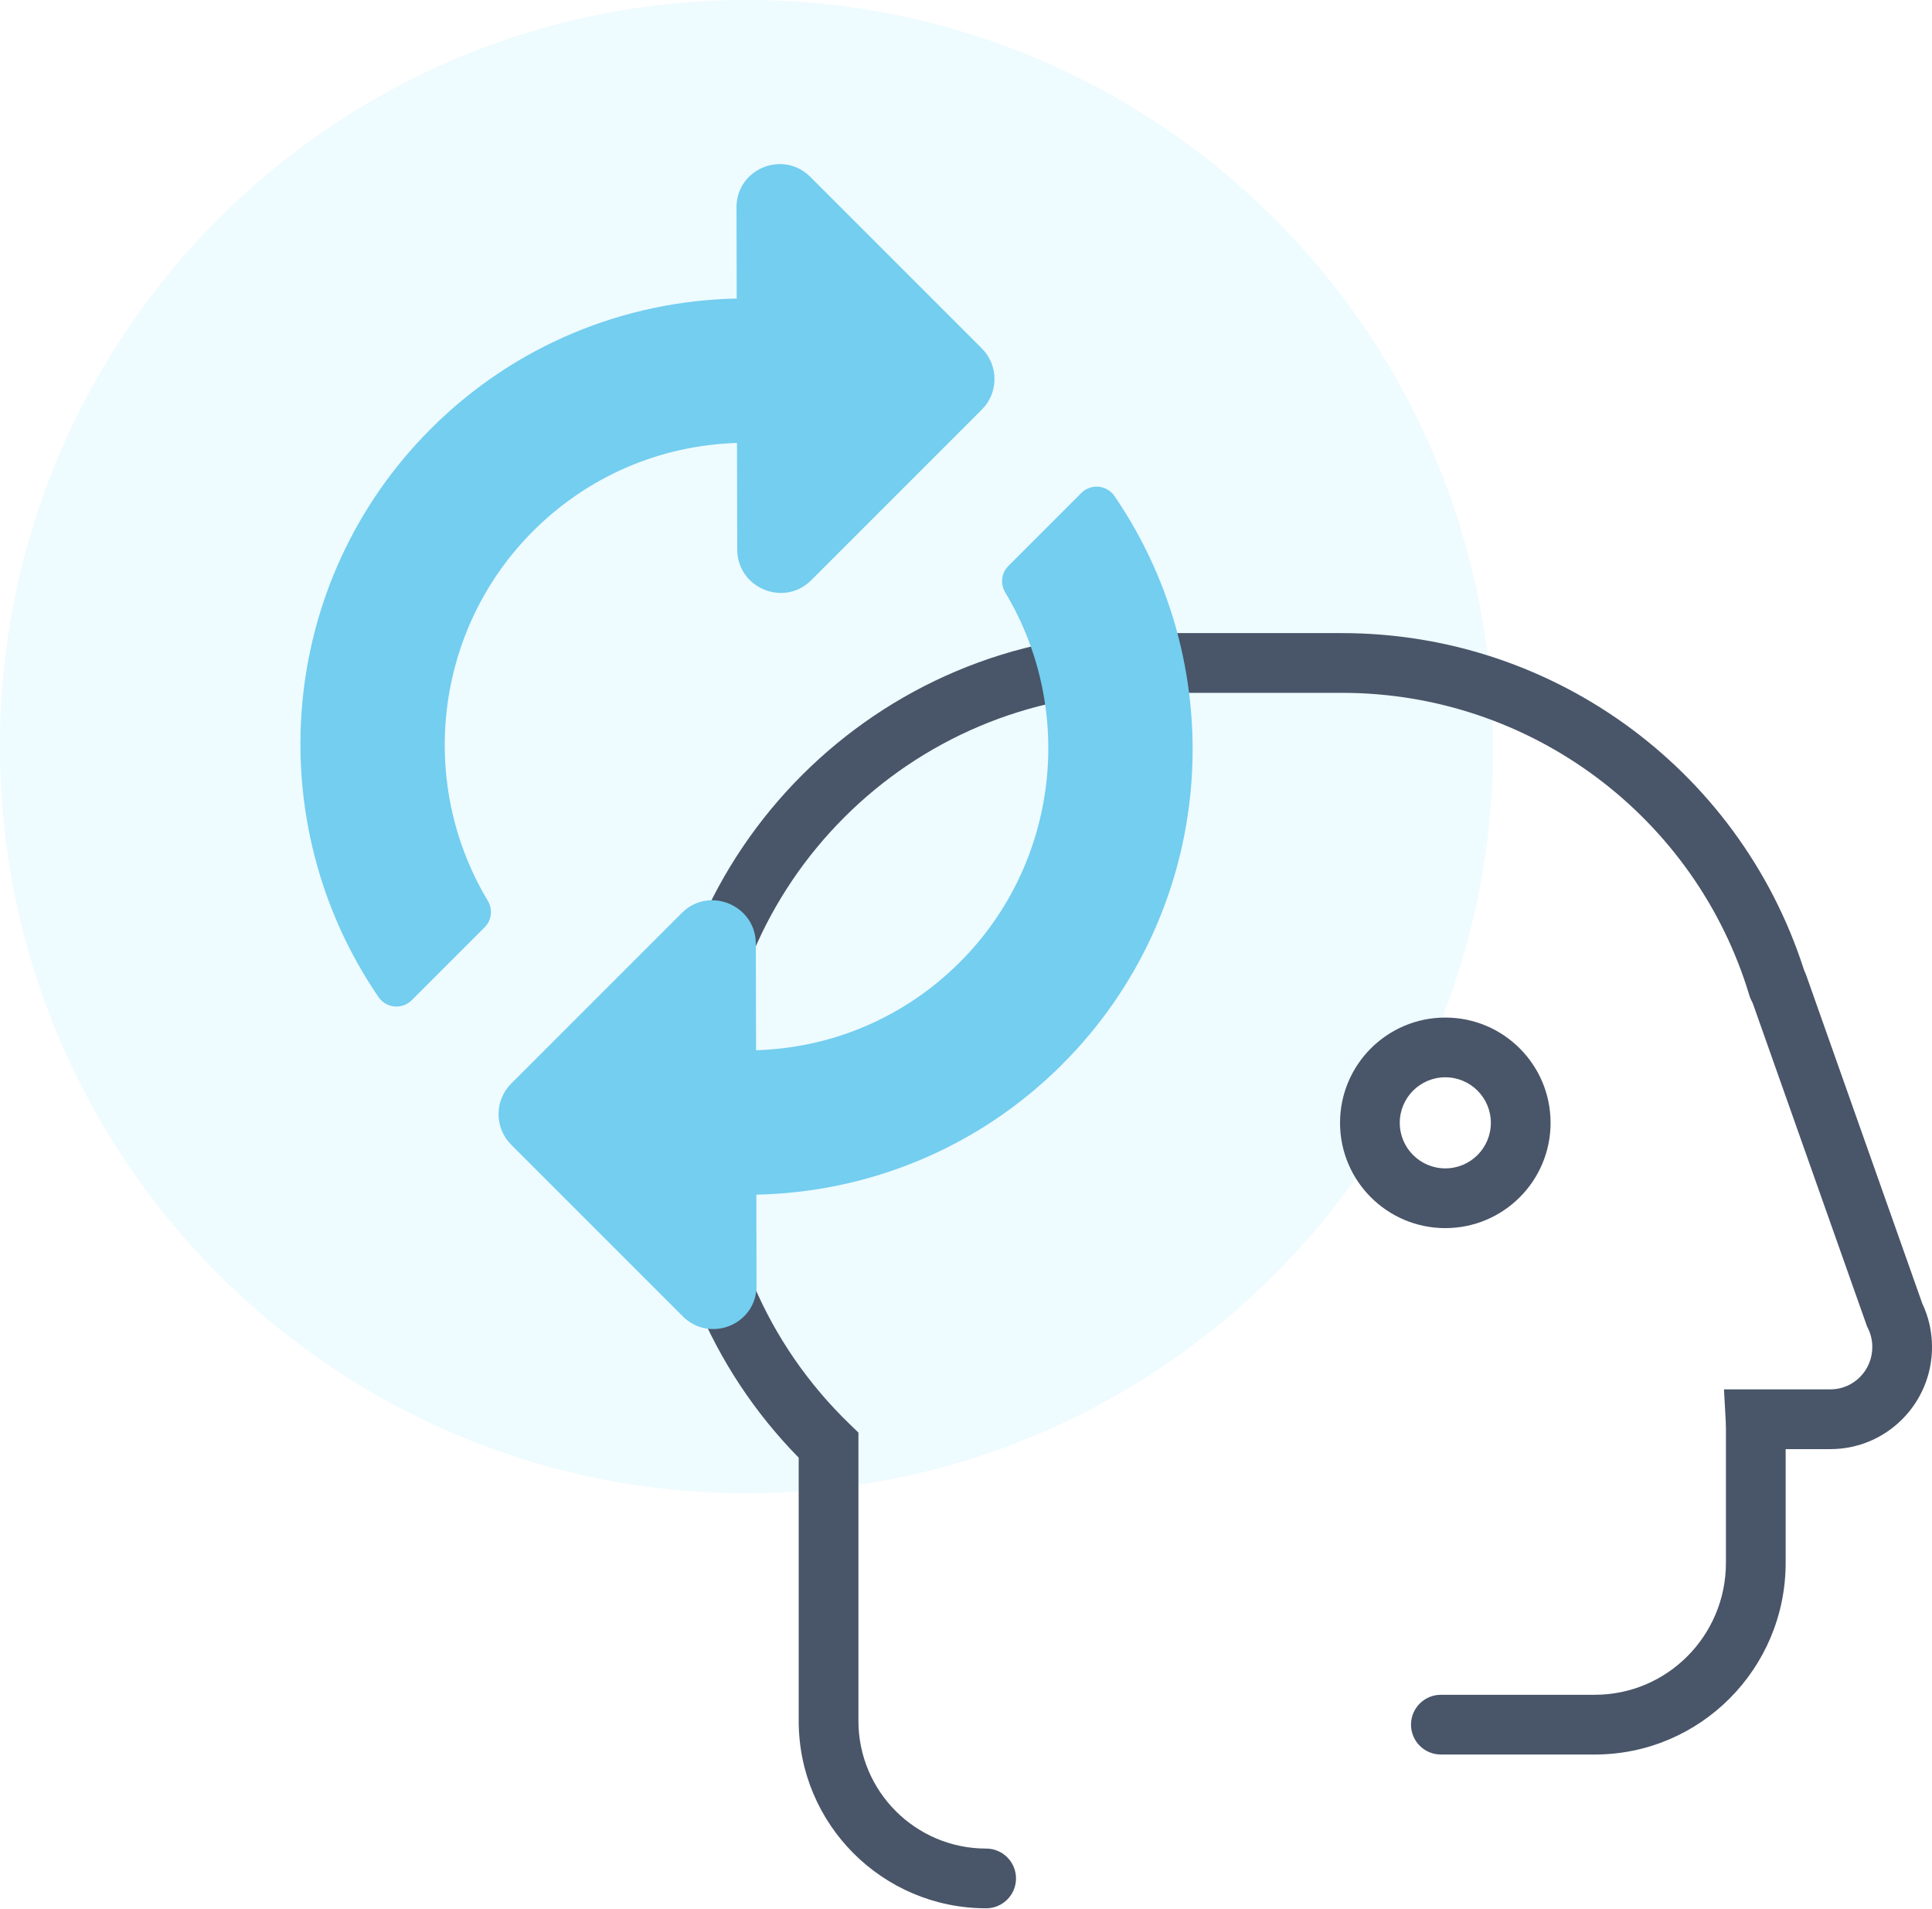
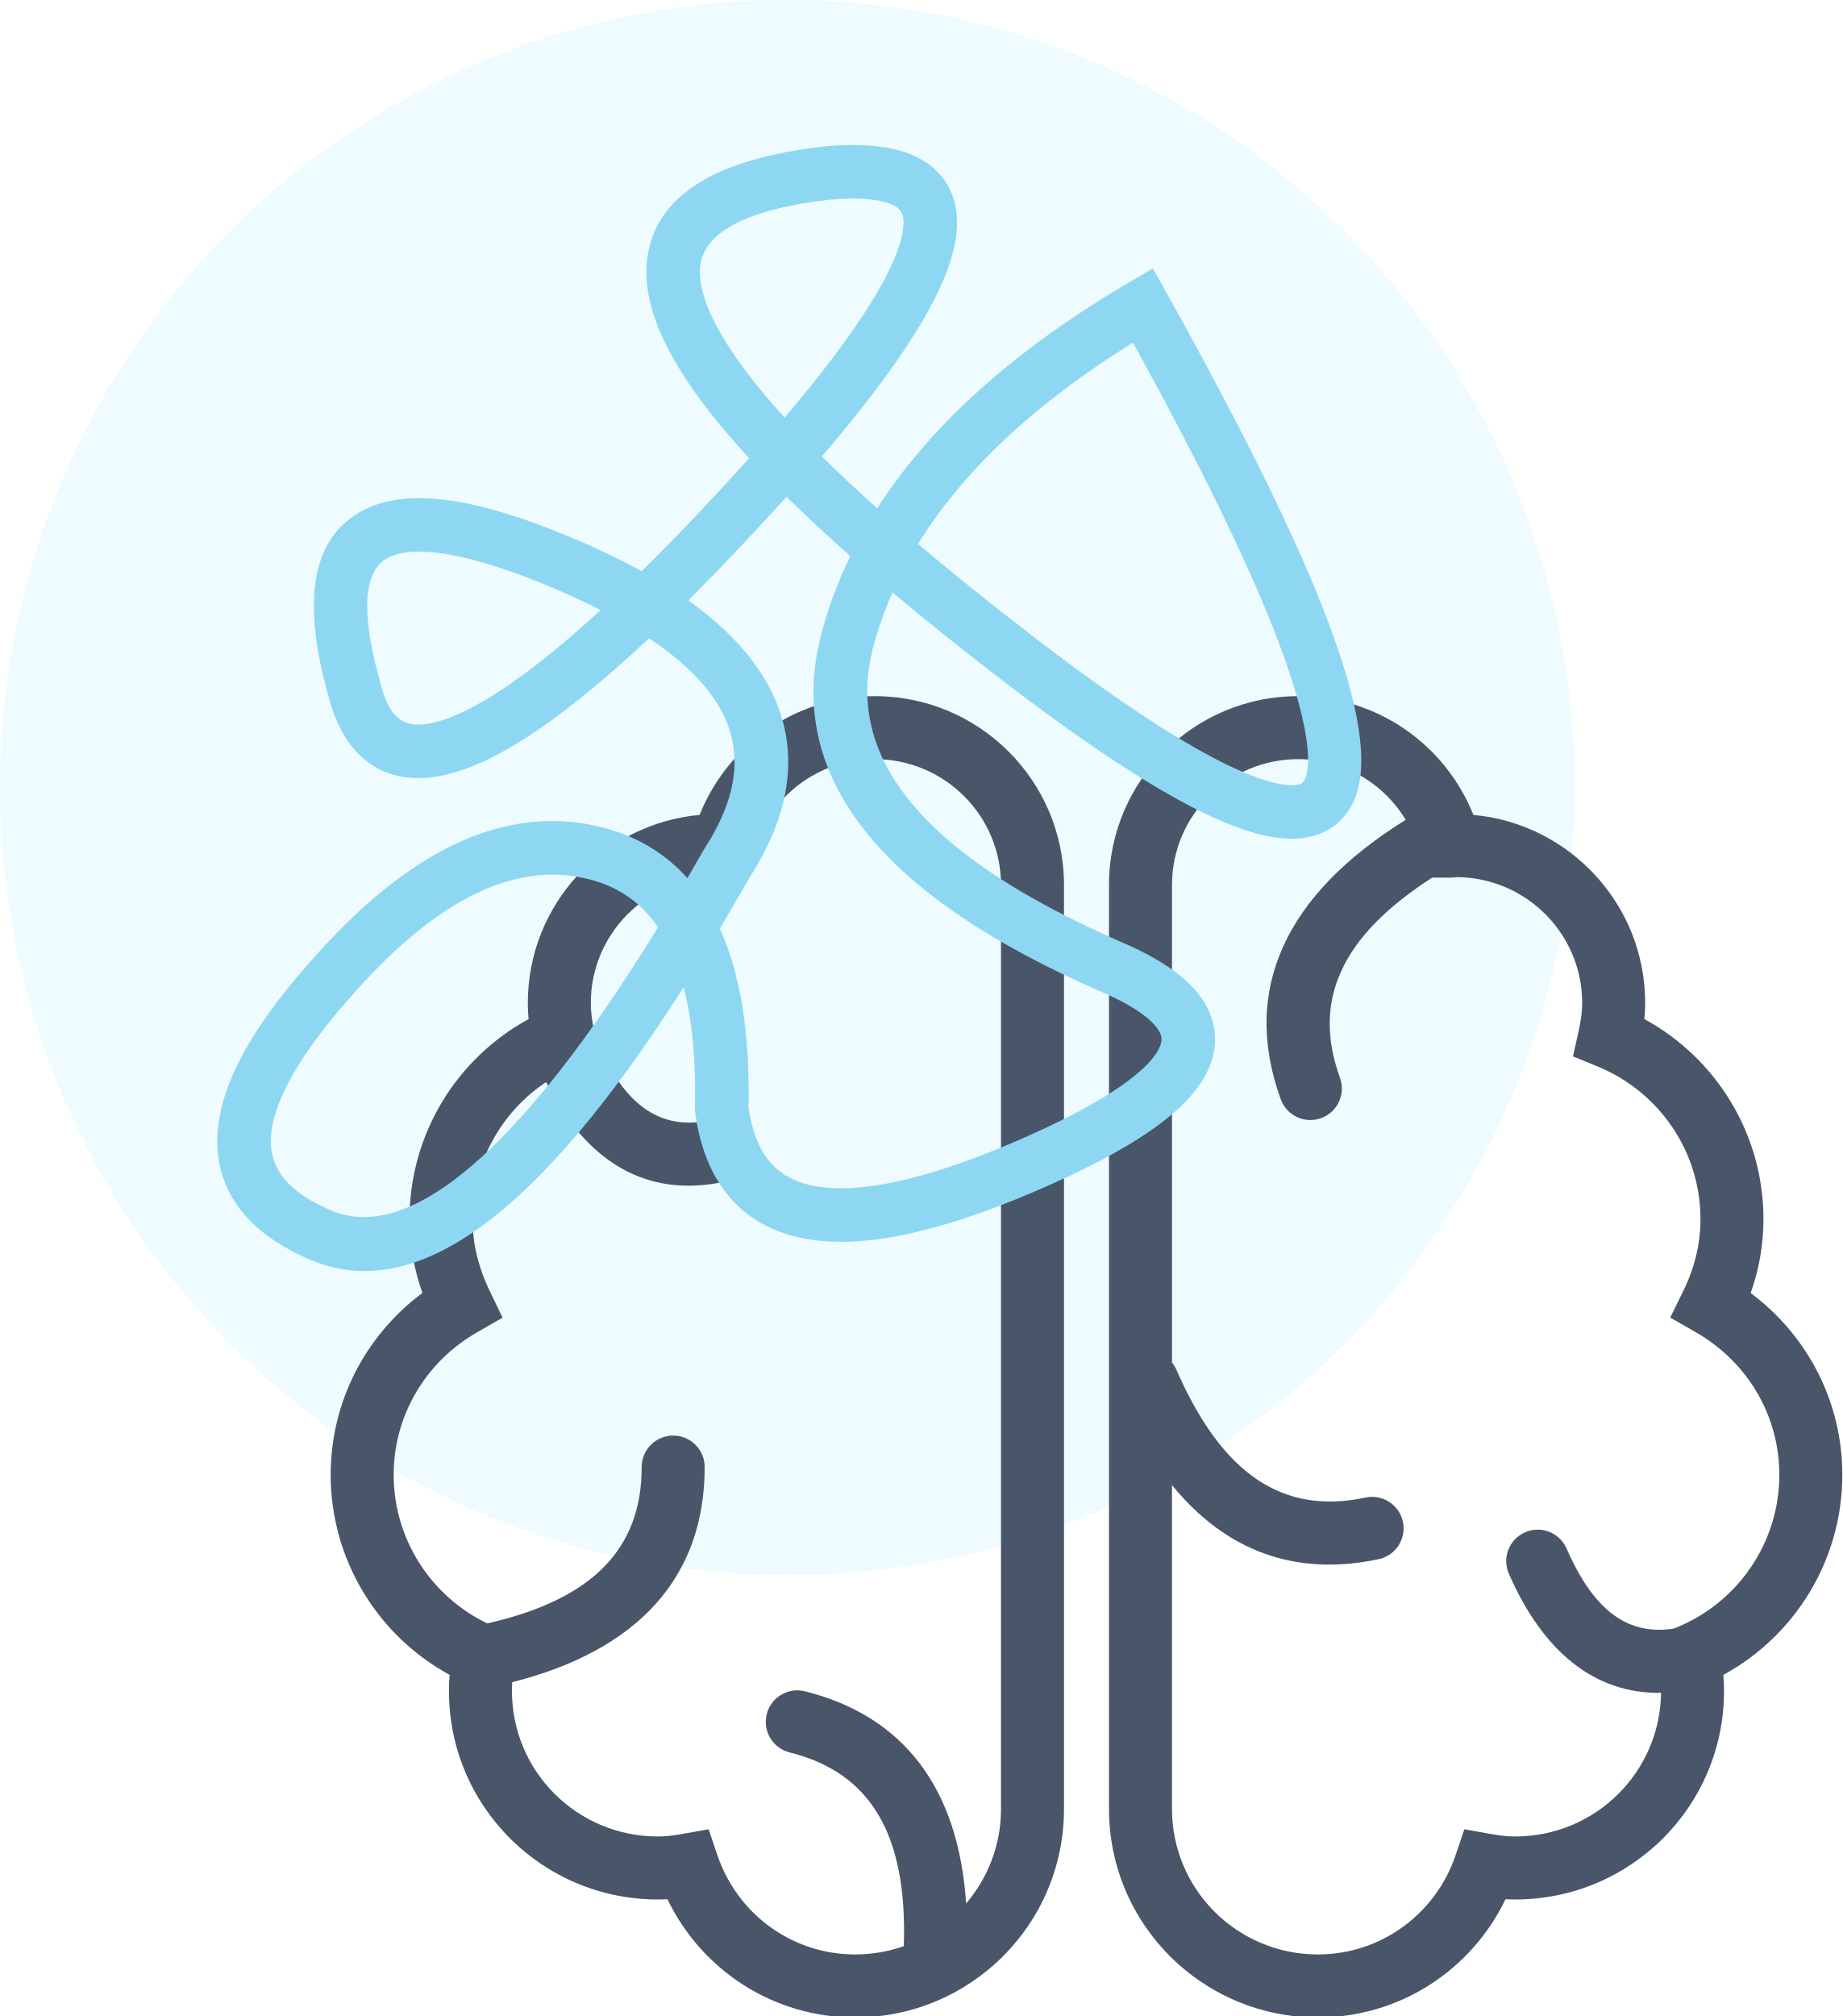
- <svg xmlns="http://www.w3.org/2000/svg" width="647px" height="639px" viewBox="0 0 647 639" version="1.1">
-   <g id="Icons---What-to-expect" stroke="none" stroke-width="1" fill="none" fill-rule="evenodd">
-     <g id="addiction---w/-border-width">
-       <g id="what-to-expect-addiction">
-         <circle id="bg-icon" fill="#EEFBFF" cx="250" cy="250" r="250" />
-         <g id="icon-head" transform="translate(231, 222)" fill="#495568" fill-rule="nonzero">
-           <path d="M381.962,263.243 C400.777,263.243 416.01,247.932 416.01,229.071 C416.01,223.937 414.874,218.946 412.718,214.399 L373.889,104.605 C372.047,99.398 366.334,96.67 361.127,98.511 C355.92,100.353 353.192,106.066 355.033,111.273 L394.253,222.173 L394.526,222.721 C395.497,224.67 396.01,226.823 396.01,229.071 C396.01,236.909 389.709,243.243 381.962,243.243 L346.335,243.243 L346.921,253.797 C346.967,254.631 346.991,255.468 346.991,256.309 L346.991,301.308 C346.991,325.729 327.315,345.506 303.069,345.506 L251.528,345.506 C246.005,345.506 241.528,349.983 241.528,355.506 C241.528,361.029 246.005,365.506 251.528,365.506 L303.069,365.506 C338.383,365.506 366.991,336.752 366.991,301.308 L366.991,263.243 L381.962,263.243 Z" id="Path" />
-           <path d="M36.473,266.11 L36.473,354.241 C36.473,388.902 64.578,417 99.247,417 C104.77,417 109.247,412.523 109.247,407 C109.247,401.477 104.77,397 99.247,397 C75.623,397 56.473,377.855 56.473,354.241 L56.473,257.706 L53.424,254.758 C25.846,228.093 10,191.516 10,152.393 C10,73.752 73.768,10 152.431,10 L218.422,10 C281.718,10 336.894,51.648 354.842,111.324 C356.433,116.613 362.01,119.611 367.299,118.02 C372.587,116.429 375.585,110.852 373.995,105.564 C353.521,37.49 290.604,-10 218.422,-10 L152.431,-10 C62.723,-10 -10,62.705 -10,152.393 C-10,195.531 6.919,236 36.473,266.11 Z" id="Path" />
-           <path d="M253.013,189.238 C272.482,189.238 288.265,173.456 288.265,153.987 C288.265,134.518 272.482,118.735 253.013,118.735 C233.544,118.735 217.762,134.518 217.762,153.987 C217.762,173.456 233.544,189.238 253.013,189.238 Z M253.013,169.238 C244.59,169.238 237.762,162.41 237.762,153.987 C237.762,145.563 244.59,138.735 253.013,138.735 C261.437,138.735 268.265,145.563 268.265,153.987 C268.265,162.41 261.437,169.238 253.013,169.238 Z" id="Path" />
-         </g>
-         <path d="M319.644,175.846 C300.795,158.125 276.335,148.41 250.386,148.433 C203.685,148.474 163.368,180.628 152.237,225.23 C151.426,228.477 148.546,230.769 145.212,230.769 L110.663,230.769 C106.143,230.769 102.709,226.648 103.545,222.187 C116.59,152.625 177.412,100 250.477,100 C290.54,100 326.921,115.823 353.766,141.583 L375.299,119.96 C384.414,110.807 400,117.29 400,130.235 L400,211.396 C400,219.421 393.522,225.926 385.53,225.926 L304.704,225.926 C291.813,225.926 285.357,210.275 294.472,201.122 L319.644,175.846 Z M114.47,274.073 L195.296,274.073 C208.187,274.073 214.643,289.724 205.528,298.878 L180.356,324.154 C199.204,341.876 223.666,351.591 249.616,351.567 C296.293,351.525 336.626,319.393 347.763,274.77 C348.573,271.523 351.454,269.231 354.787,269.231 L389.337,269.231 C393.857,269.231 397.291,273.352 396.455,277.813 C383.409,347.375 322.588,400 249.522,400 C209.46,400 173.078,384.177 146.234,358.417 L124.701,380.039 C115.586,389.193 100,382.71 100,369.765 L100,288.603 C100,280.578 106.478,274.073 114.47,274.073 Z" id="icon-cycle" fill="#73CEF0" fill-rule="nonzero" transform="translate(250, 250) rotate(-45) translate(-250, -250) " />
-       </g>
+ <svg xmlns="http://www.w3.org/2000/svg" width="585px" height="640px" viewBox="0 0 585 640" version="1.1">
+   <g id="addiction---icon" stroke="none" stroke-width="1" fill="none" fill-rule="evenodd">
+     <g id="what-to-expect-addiction" fill="#EEFBFF">
+       <circle id="bg-icon" cx="250" cy="250" r="250" />
    </g>
+     <path d="M154.736,515.371 C188.357,507.72 203.756,491.564 203.756,465.737 C203.756,460.214 208.233,455.737 213.756,455.737 C219.279,455.737 223.756,460.214 223.756,465.737 C223.756,500.793 202.516,523.919 162.651,534.032 C162.592,534.97 162.562,535.905 162.562,536.837 C162.562,562.359 183.276,583.011 208.905,583.011 C211.18,583.011 213.62,582.752 216.534,582.231 L225.012,580.714 L227.769,588.874 C234.108,607.635 251.517,620.46 271.508,620.46 C276.939,620.46 282.15,619.533 286.99,617.828 C288.189,582.126 276.265,562.69 250.741,556.326 C245.382,554.99 242.121,549.562 243.458,544.204 C244.794,538.845 250.221,535.584 255.58,536.92 C287.199,544.803 304.375,568.002 306.773,604.267 C313.683,596.203 317.851,585.734 317.851,574.286 L317.851,280.933 C317.851,258.921 299.876,241 277.768,241 C259.382,241 243.626,253.462 239.092,271.095 L237.162,278.605 L229.407,278.605 C228.593,278.605 228.069,278.557 227.305,278.451 C205.372,278.656 187.603,296.497 187.603,318.382 C187.603,321.246 187.957,324.113 188.646,326.923 L189.675,331.121 C198.787,351.642 210.162,358.916 225.642,355.625 C231.044,354.477 236.355,357.925 237.503,363.327 C238.651,368.73 235.203,374.04 229.8,375.188 C205.478,380.358 186.155,369.031 173.408,343.506 C159.068,353.065 150.041,369.215 150.041,387.039 C150.041,394.805 151.93,402.436 155.543,409.922 L159.591,418.311 L151.51,422.943 C135.194,432.297 125,449.302 125,468.179 C125,488.527 136.778,506.739 154.736,515.371 Z M372.149,432.57 C372.715,433.261 373.196,434.041 373.572,434.899 C388.203,468.359 407.586,480.946 433.611,475.415 C439.013,474.266 444.323,477.715 445.471,483.117 C446.619,488.519 443.171,493.829 437.769,494.978 C411.343,500.595 389.226,492.399 372.149,471.46 L372.149,574.286 C372.149,599.808 392.863,620.46 418.492,620.46 C438.483,620.46 455.892,607.635 462.231,588.874 L464.988,580.714 L473.466,582.231 C476.38,582.752 478.82,583.011 481.095,583.011 C506.534,583.011 527.13,562.665 527.435,537.405 C506.543,537.757 490.034,524.569 479.117,499.604 C476.904,494.543 479.212,488.648 484.272,486.435 C489.333,484.222 495.229,486.53 497.441,491.59 C506.168,511.547 516.974,519.226 531.498,517.017 L532.529,516.592 C552.016,508.552 565,489.543 565,468.179 C565,449.302 554.806,432.297 538.49,422.943 L530.347,418.275 L534.491,409.853 C538.087,402.545 539.959,394.916 539.959,387.039 C539.959,365.612 526.914,346.605 507.275,338.558 L499.471,335.361 L501.306,327.129 C502.03,323.882 502.397,321.03 502.397,318.382 C502.397,296.487 484.611,278.639 462.664,278.451 C462.403,278.487 462.283,278.502 462.058,278.525 C461.58,278.576 461.107,278.605 460.593,278.605 L454.781,278.605 C425.639,297.331 416.631,317.819 425.485,342.146 C427.374,347.336 424.698,353.074 419.508,354.963 C414.318,356.852 408.58,354.176 406.691,348.986 C394.063,314.292 408.101,283.975 446.366,260.267 C439.301,248.574 426.566,241 412.232,241 C390.095,241 372.149,258.873 372.149,280.933 L372.149,432.57 Z M277.768,221 C310.908,221 337.851,247.862 337.851,280.933 L337.851,574.286 C337.851,610.867 308.169,640.46 271.508,640.46 C245.654,640.46 222.816,625.507 211.94,602.922 C210.923,602.981 209.915,603.011 208.905,603.011 C172.244,603.011 142.562,573.418 142.562,536.837 C142.562,535.125 142.631,533.414 142.767,531.703 C119.838,519.2 105,495.045 105,468.179 C105,445.04 116.051,423.933 134.13,410.465 C131.452,402.874 130.041,395.047 130.041,387.039 C130.041,360.161 144.876,336.05 167.844,323.523 C167.684,321.816 167.603,320.1 167.603,318.382 C167.603,287.175 191.595,261.497 222.145,258.702 C231.11,236.281 252.835,221 277.768,221 Z M585,468.179 C585,495.045 570.162,519.2 547.233,531.703 C547.369,533.414 547.438,535.125 547.438,536.837 C547.438,573.418 517.756,603.011 481.095,603.011 C480.085,603.011 479.077,602.981 478.06,602.922 C467.184,625.507 444.346,640.46 418.492,640.46 C381.831,640.46 352.149,610.867 352.149,574.286 L352.149,280.933 C352.149,247.809 379.067,221 412.232,221 C437.165,221 458.89,236.281 467.855,258.702 C498.405,261.497 522.397,287.175 522.397,318.382 C522.397,320.084 522.309,321.788 522.138,323.513 C545.116,336.037 559.959,360.154 559.959,387.039 C559.959,395.097 558.565,402.945 555.897,410.485 C573.96,423.954 585,445.051 585,468.179 Z" id="Combined-Shape" fill="#495568" fill-rule="nonzero" />
+     <path d="M200.565,232.448 C206.643,233.394 212.703,233.866 218.75,233.866 C255.316,233.866 278.957,201.31 289.114,132.628 C290.915,120.695 293.978,111.689 298.652,105.504 C304.199,98.165 312.025,94.913 320.918,96.388 C335.184,98.754 351.982,113.323 372.942,140.052 C393.591,166.385 404.695,188.405 405.967,206.647 C407.363,226.668 396.934,241.641 376.281,250.216 L375.676,250.468 L375.039,250.623 C360.289,254.227 348.211,258.726 338.794,264.045 C419.33,289.537 458.266,319.447 453.06,356.195 C450.074,377.275 440.042,390.757 423.193,394.724 C407.77,398.355 387.675,393.608 362.538,381.104 C319.051,359.969 296.464,333.389 296.464,301.335 C296.464,290.475 299.356,280.597 305.048,271.866 C301.88,271.004 298.657,270.146 295.378,269.292 L295.131,269.228 L294.888,269.149 C265.107,259.458 245.927,269.979 234.637,303.338 C264.177,321.695 283.183,337.752 291.845,352.091 C302.697,370.056 297.711,386.381 278.612,396.986 C252.698,412.389 232.84,415.229 219.99,402.678 C208.153,391.117 205.495,368.414 210.333,334.094 C211.497,325.839 212.946,318.189 214.687,311.141 C205.653,305.819 195.719,300.284 184.886,294.538 C180.175,292.039 175.612,289.671 171.196,287.432 C152.46,317.046 135.059,333.125 117.769,335.162 C97.717,337.524 81.877,321.57 69.463,290.153 L69.387,289.951 C64.704,277.16 63.274,266.858 65.576,258.704 C68.288,249.098 75.883,243.39 86.669,242.119 C102.909,240.206 128.543,247.999 164.672,265.265 C168.378,258.769 172.167,251.696 176.035,244.048 C145.974,234.468 115.981,214.835 86.009,185.293 L79.824,179.197 L86.051,173.144 C156.922,104.267 201.586,71.452 225.008,73.608 C233.148,74.357 239.274,79.041 242.299,86.728 C244.783,93.042 245.181,101.247 243.814,111.551 C241.307,130.459 232.616,157.624 217.751,193.358 C211.885,207.458 206.157,220.488 200.565,232.448 Z M192.851,248.521 L192.816,248.512 C188.45,257.27 184.169,265.35 179.969,272.755 L180.072,272.806 L180.041,272.857 C184.19,274.97 188.46,277.19 192.852,279.52 C202.372,284.57 211.227,289.468 219.42,294.217 L219.45,294.114 L219.817,294.336 C234.437,255.281 261.968,240.661 299.902,252.903 C306.007,254.494 311.927,256.101 317.661,257.724 L317.674,257.712 L317.871,257.769 C330.195,247.639 347.694,239.873 370.342,234.272 C384.146,228.378 389.856,219.996 389.008,207.829 C388.024,193.715 378.305,174.441 359.565,150.542 C341.135,127.04 326.783,114.593 318.137,113.159 C315.574,112.734 314.004,113.386 312.215,115.754 C309.552,119.277 307.339,125.782 305.927,135.14 C294.693,211.109 265.822,250.866 218.75,250.866 C210.15,250.866 201.539,250.033 192.924,248.37 L192.851,248.521 Z M313.464,301.335 C313.464,325.73 331.736,347.233 370.039,365.848 C392.024,376.784 408.589,380.697 419.297,378.177 C428.578,375.991 434.146,368.509 436.228,353.81 C439.975,327.362 403.044,300.785 322.537,276.839 C316.429,283.923 313.464,291.984 313.464,301.335 Z M227.167,336.466 C223.033,365.79 225.161,383.966 231.868,390.516 C237.541,396.057 249.944,394.27 270.031,382.31 L270.149,382.24 L270.27,382.173 C281.265,376.101 283.027,370.372 277.294,360.881 C270.716,349.992 254.891,336.366 229.975,320.491 C228.901,325.481 227.964,330.807 227.167,336.466 Z M88.658,259.003 C84.333,259.512 82.657,260.772 81.936,263.322 C80.811,267.31 81.778,274.318 85.314,284.007 C95.206,308.998 105.622,319.475 115.78,318.279 C126.362,317.032 140.093,304.392 155.84,279.891 C123.328,264.487 100.587,257.597 88.658,259.003 Z M202.055,186.828 C216.395,152.357 224.694,126.415 226.962,109.316 C227.983,101.617 227.715,96.094 226.479,92.953 C225.784,91.186 225.137,90.691 223.45,90.536 C216.398,89.887 201.879,96.853 181.457,111.857 C161.14,126.784 135.372,149.251 104.221,179.222 C131.087,204.398 157.558,220.812 183.593,228.59 C189.571,215.963 195.726,202.042 202.055,186.828 Z" id="Path-5" fill="#8ED7F2" fill-rule="nonzero" transform="translate(259.0087, 242.0328) rotate(-255) translate(-259.0087, -242.0328) " />
  </g>
</svg>
